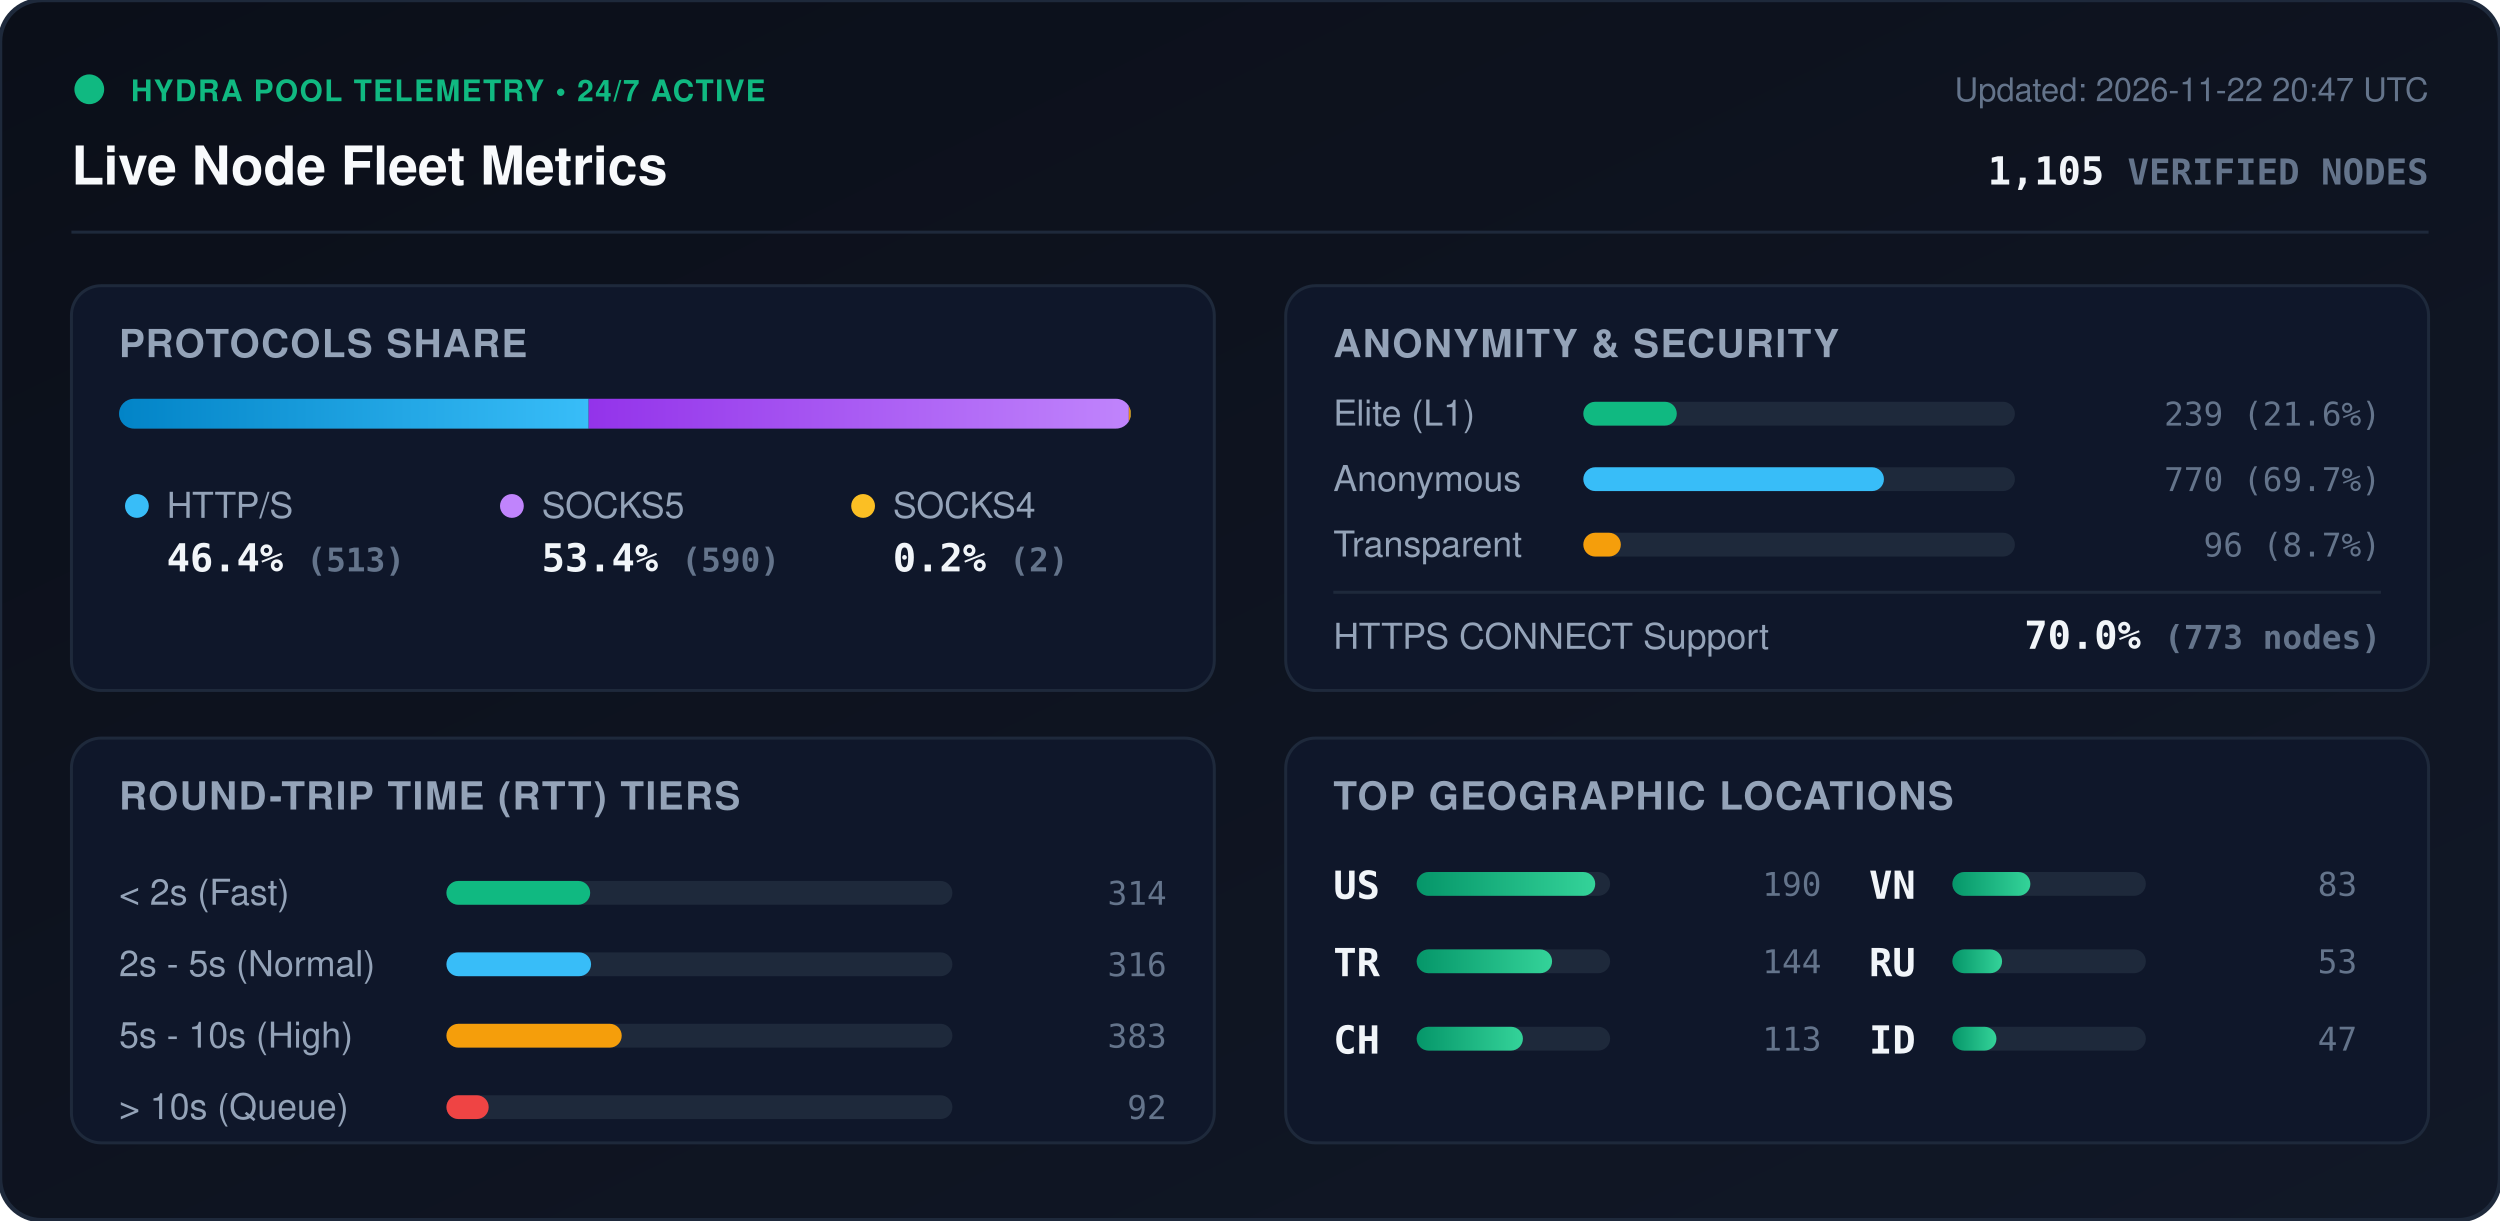
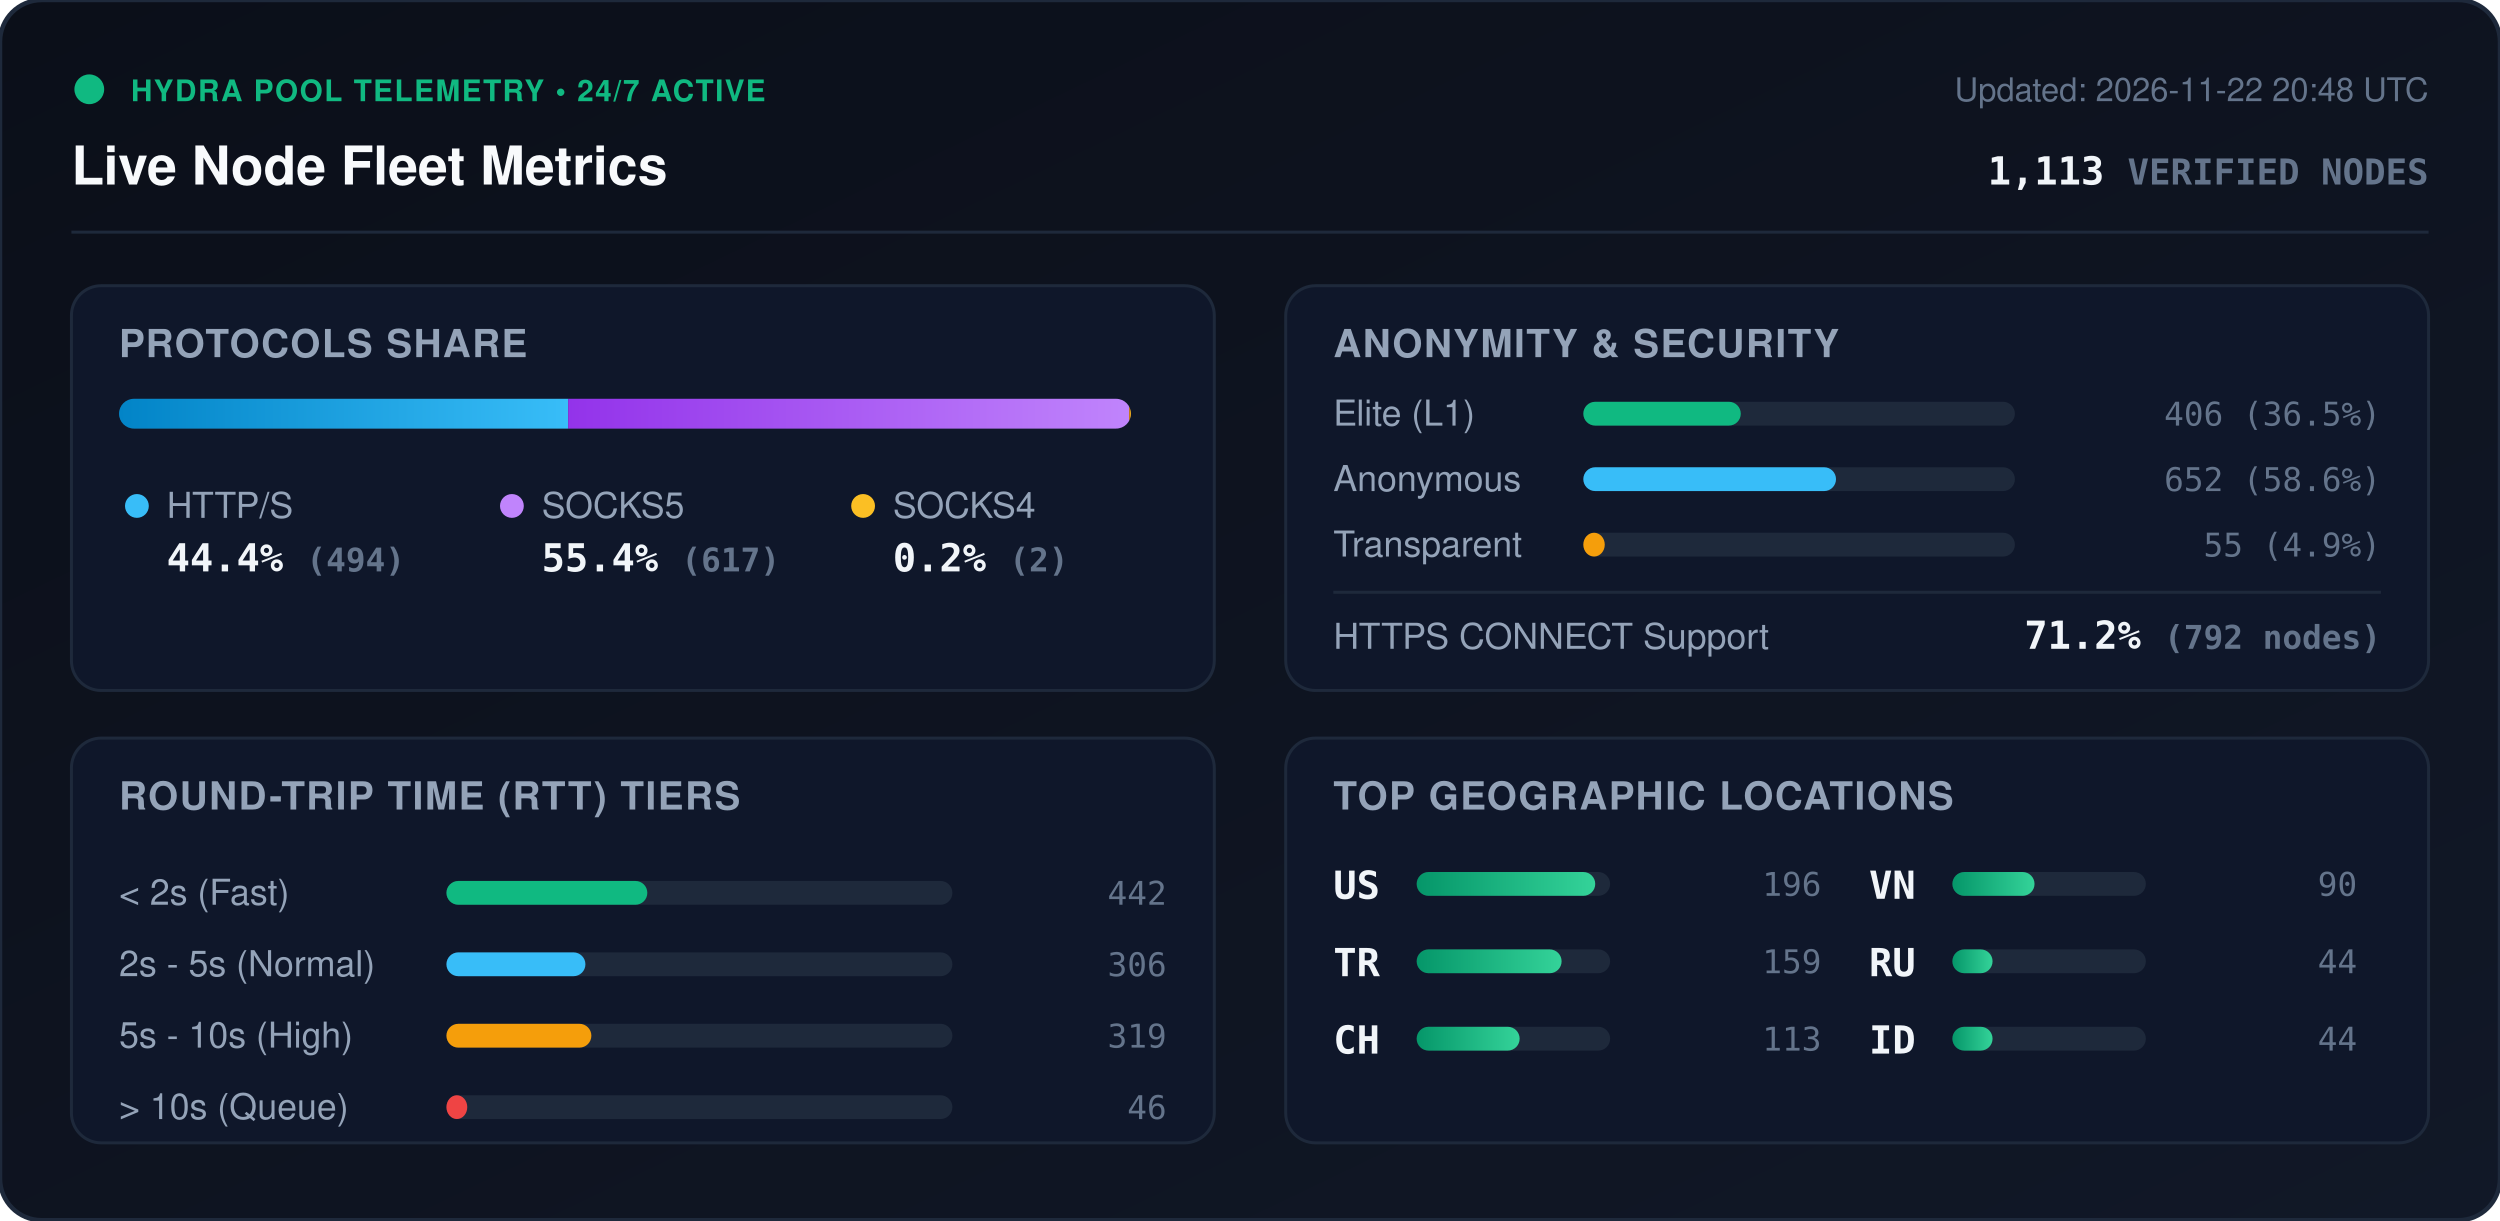
<svg xmlns="http://www.w3.org/2000/svg" viewBox="0 0 840 410" width="840" height="410" style="max-width: 100%; height: auto;">
  <defs>
    <linearGradient id="bg" x1="0%" y1="0%" x2="100%" y2="100%">
      <stop offset="0%" stop-color="#0b0f19" />
      <stop offset="100%" stop-color="#111827" />
    </linearGradient>
    <linearGradient id="bar-http" x1="0%" y1="0%" x2="100%" y2="0%">
      <stop offset="0%" stop-color="#0284c7" />
      <stop offset="100%" stop-color="#38bdf8" />
    </linearGradient>
    <linearGradient id="bar-socks5" x1="0%" y1="0%" x2="100%" y2="0%">
      <stop offset="0%" stop-color="#9333ea" />
      <stop offset="100%" stop-color="#c084fc" />
    </linearGradient>
    <linearGradient id="bar-socks4" x1="0%" y1="0%" x2="100%" y2="0%">
      <stop offset="0%" stop-color="#d97706" />
      <stop offset="100%" stop-color="#fbbf24" />
    </linearGradient>
    <linearGradient id="bar-green" x1="0%" y1="0%" x2="100%" y2="0%">
      <stop offset="0%" stop-color="#059669" />
      <stop offset="100%" stop-color="#34d399" />
    </linearGradient>
    <clipPath id="prog-track-clip">
      <rect width="340.0" height="10" rx="5" />
    </clipPath>
    <style>
      .title { font: 700 18px -apple-system, BlinkMacSystemFont, 'Segoe UI', Helvetica, Arial, sans-serif; fill: #f8fafc; }
      .sub { font: 500 11px -apple-system, BlinkMacSystemFont, 'Segoe UI', Helvetica, Arial, sans-serif; fill: #64748b; }
      .section-hdr { font: 600 13px -apple-system, BlinkMacSystemFont, 'Segoe UI', Helvetica, Arial, sans-serif; fill: #94a3b8; letter-spacing: 0.5px; }
      .metric-val { font: 700 13px -apple-system, BlinkMacSystemFont, 'Segoe UI', Helvetica, Arial, sans-serif; fill: #f1f5f9; }
      .metric-lbl { font: 500 12px -apple-system, BlinkMacSystemFont, 'Segoe UI', Helvetica, Arial, sans-serif; fill: #94a3b8; }
      .badge-txt { font: 700 10px -apple-system, BlinkMacSystemFont, 'Segoe UI', Helvetica, Arial, sans-serif; fill: #10b981; letter-spacing: 0.5px; }
      .mono { font-family: ui-monospace, SFMono-Regular, Menlo, Monaco, Consolas, monospace; }
      .pulse { animation: beacon 2s infinite ease-in-out; }
      @keyframes beacon { 0%, 100% { opacity: 1; } 50% { opacity: 0.35; } }
    </style>
  </defs>
  <rect width="840" height="410" rx="14" fill="url(#bg)" stroke="#1e293b" stroke-width="1.5" />
  <g transform="translate(24, 24)">
    <circle cx="6" cy="6" r="5" fill="#10b981" class="pulse" />
    <text x="20" y="10" class="badge-txt">HYDRA POOL TELEMETRY • 24/7 ACTIVE</text>
    <text x="0" y="38" class="title">Live Node Fleet Metrics</text>
-     <text x="792" y="10" text-anchor="end" class="sub">Updated: 2026-11-22 20:47 UTC</text>
-     <text x="792" y="38" text-anchor="end" class="metric-val mono" fill="#38bdf8">1,105 <tspan font-size="12" fill="#64748b">VERIFIED NODES</tspan>
+     <text x="792" y="10" text-anchor="end" class="sub">Updated: 2026-11-22 20:48 UTC</text>
+     <text x="792" y="38" text-anchor="end" class="metric-val mono" fill="#38bdf8">1,113 <tspan font-size="12" fill="#64748b">VERIFIED NODES</tspan>
    </text>
  </g>
  <line x1="24" y1="78" x2="816" y2="78" stroke="#1e293b" stroke-width="1" />
  <g transform="translate(24, 96)">
    <rect width="384" height="136" rx="10" fill="#0f172a" stroke="#1e293b" />
    <text x="16" y="24" class="section-hdr">PROTOCOLS SHARE</text>
    <g transform="translate(16, 38)">
      <rect width="340.0" height="10" rx="5" fill="#1e293b" />
      <g clip-path="url(#prog-track-clip)">
-         <rect x="0" width="157.8" height="10" fill="url(#bar-http)" />
-         <rect x="157.8" width="181.5" height="10" fill="url(#bar-socks5)" />
-         <rect x="339.3" width="0.6" height="10" fill="url(#bar-socks4)" />
+         <rect x="0" width="150.9" height="10" fill="url(#bar-http)" />
+         <rect x="150.9" width="188.5" height="10" fill="url(#bar-socks5)" />
+         <rect x="339.4" width="0.6" height="10" fill="url(#bar-socks4)" />
      </g>
    </g>
    <g transform="translate(16, 68)">
      <circle cx="6" cy="6" r="4" fill="#38bdf8" />
      <text x="16" y="10" class="metric-lbl">HTTP/S</text>
-       <text x="16" y="28" class="metric-val mono">46.4% <tspan font-size="11" fill="#64748b">(513)</tspan>
+       <text x="16" y="28" class="metric-val mono">44.4% <tspan font-size="11" fill="#64748b">(494)</tspan>
      </text>
      <circle cx="132" cy="6" r="4" fill="#c084fc" />
      <text x="142" y="10" class="metric-lbl">SOCKS5</text>
-       <text x="142" y="28" class="metric-val mono">53.4% <tspan font-size="11" fill="#64748b">(590)</tspan>
+       <text x="142" y="28" class="metric-val mono">55.4% <tspan font-size="11" fill="#64748b">(617)</tspan>
      </text>
      <circle cx="250" cy="6" r="4" fill="#fbbf24" />
      <text x="260" y="10" class="metric-lbl">SOCKS4</text>
      <text x="260" y="28" class="metric-val mono">0.2% <tspan font-size="11" fill="#64748b">(2)</tspan>
      </text>
    </g>
  </g>
  <g transform="translate(432, 96)">
    <rect width="384" height="136" rx="10" fill="#0f172a" stroke="#1e293b" />
    <text x="16" y="24" class="section-hdr">ANONYMITY &amp; SECURITY</text>
    <text x="16" y="47" class="metric-lbl">Elite (L1)</text>
    <rect x="100" y="39" width="145.0" height="8" rx="4" fill="#1e293b" />
-     <rect x="100" y="39" width="31.4" height="8" rx="4" fill="#10b981" />
-     <text x="368" y="47" text-anchor="end" class="mono sub" fill="#e2e8f0">239 (21.6%)</text>
+     <rect x="100" y="39" width="52.9" height="8" rx="4" fill="#10b981" />
+     <text x="368" y="47" text-anchor="end" class="mono sub" fill="#e2e8f0">406 (36.5%)</text>
    <text x="16" y="69" class="metric-lbl">Anonymous</text>
    <rect x="100" y="61" width="145.0" height="8" rx="4" fill="#1e293b" />
-     <rect x="100" y="61" width="101.0" height="8" rx="4" fill="#38bdf8" />
-     <text x="368" y="69" text-anchor="end" class="mono sub" fill="#e2e8f0">770 (69.7%)</text>
+     <rect x="100" y="61" width="84.9" height="8" rx="4" fill="#38bdf8" />
+     <text x="368" y="69" text-anchor="end" class="mono sub" fill="#e2e8f0">652 (58.6%)</text>
    <text x="16" y="91" class="metric-lbl">Transparent</text>
    <rect x="100" y="83" width="145.0" height="8" rx="4" fill="#1e293b" />
-     <rect x="100" y="83" width="12.6" height="8" rx="4" fill="#f59e0b" />
-     <text x="368" y="91" text-anchor="end" class="mono sub" fill="#e2e8f0">96 (8.7%)</text>
+     <rect x="100" y="83" width="7.2" height="8" rx="4" fill="#f59e0b" />
+     <text x="368" y="91" text-anchor="end" class="mono sub" fill="#e2e8f0">55 (4.9%)</text>
    <line x1="16" y1="103" x2="368" y2="103" stroke="#1e293b" stroke-width="1" />
    <text x="16" y="122" class="metric-lbl">HTTPS CONNECT Support</text>
-     <text x="368" y="122" text-anchor="end" class="metric-val mono" fill="#34d399">70.0% <tspan font-size="11" fill="#64748b">(773 nodes)</tspan>
+     <text x="368" y="122" text-anchor="end" class="metric-val mono" fill="#34d399">71.2% <tspan font-size="11" fill="#64748b">(792 nodes)</tspan>
    </text>
  </g>
  <g transform="translate(24, 248)">
    <rect width="384" height="136" rx="10" fill="#0f172a" stroke="#1e293b" />
    <text x="16" y="24" class="section-hdr">ROUND-TRIP TIME (RTT) TIERS</text>
    <g transform="translate(16, 42)">
      <text x="0" y="14" class="metric-lbl">&lt; 2s (Fast)</text>
      <rect x="110" y="6" width="170" height="8" rx="4" fill="#1e293b" />
-       <rect x="110" y="6" width="48.3" height="8" rx="4" fill="#10b981" />
-       <text x="352" y="14" text-anchor="end" class="mono sub">314</text>
+       <rect x="110" y="6" width="67.5" height="8" rx="4" fill="#10b981" />
+       <text x="352" y="14" text-anchor="end" class="mono sub">442</text>
      <text x="0" y="38" class="metric-lbl">2s - 5s (Normal)</text>
      <rect x="110" y="30" width="170" height="8" rx="4" fill="#1e293b" />
-       <rect x="110" y="30" width="48.6" height="8" rx="4" fill="#38bdf8" />
-       <text x="352" y="38" text-anchor="end" class="mono sub">316</text>
+       <rect x="110" y="30" width="46.7" height="8" rx="4" fill="#38bdf8" />
+       <text x="352" y="38" text-anchor="end" class="mono sub">306</text>
      <text x="0" y="62" class="metric-lbl">5s - 10s (High)</text>
      <rect x="110" y="54" width="170" height="8" rx="4" fill="#1e293b" />
-       <rect x="110" y="54" width="58.9" height="8" rx="4" fill="#f59e0b" />
-       <text x="352" y="62" text-anchor="end" class="mono sub">383</text>
+       <rect x="110" y="54" width="48.7" height="8" rx="4" fill="#f59e0b" />
+       <text x="352" y="62" text-anchor="end" class="mono sub">319</text>
      <text x="0" y="86" class="metric-lbl">&gt; 10s (Queue)</text>
      <rect x="110" y="78" width="170" height="8" rx="4" fill="#1e293b" />
-       <rect x="110" y="78" width="14.2" height="8" rx="4" fill="#ef4444" />
-       <text x="352" y="86" text-anchor="end" class="mono sub">92</text>
+       <rect x="110" y="78" width="7.0" height="8" rx="4" fill="#ef4444" />
+       <text x="352" y="86" text-anchor="end" class="mono sub">46</text>
    </g>
  </g>
  <g transform="translate(432, 248)">
    <rect width="384" height="136" rx="10" fill="#0f172a" stroke="#1e293b" />
    <text x="16" y="24" class="section-hdr">TOP GEOGRAPHIC LOCATIONS</text>
    <g transform="translate(16, 42)">
      <g transform="translate(0, 0)">
        <text x="0" y="12" class="mono metric-val" font-size="12">US</text>
        <rect x="28" y="3" width="65" height="8" rx="4" fill="#1e293b" />
        <rect x="28" y="3" width="60.0" height="8" rx="4" fill="url(#bar-green)" />
-         <text x="164" y="11" text-anchor="end" class="mono sub">190</text>
+         <text x="164" y="11" text-anchor="end" class="mono sub">196</text>
      </g>
      <g transform="translate(0, 26)">
        <text x="0" y="12" class="mono metric-val" font-size="12">TR</text>
        <rect x="28" y="3" width="65" height="8" rx="4" fill="#1e293b" />
-         <rect x="28" y="3" width="45.5" height="8" rx="4" fill="url(#bar-green)" />
-         <text x="164" y="11" text-anchor="end" class="mono sub">144</text>
+         <rect x="28" y="3" width="48.7" height="8" rx="4" fill="url(#bar-green)" />
+         <text x="164" y="11" text-anchor="end" class="mono sub">159</text>
      </g>
      <g transform="translate(0, 52)">
        <text x="0" y="12" class="mono metric-val" font-size="12">CH</text>
        <rect x="28" y="3" width="65" height="8" rx="4" fill="#1e293b" />
-         <rect x="28" y="3" width="35.7" height="8" rx="4" fill="url(#bar-green)" />
+         <rect x="28" y="3" width="34.6" height="8" rx="4" fill="url(#bar-green)" />
        <text x="164" y="11" text-anchor="end" class="mono sub">113</text>
      </g>
      <g transform="translate(180, 0)">
        <text x="0" y="12" class="mono metric-val" font-size="12">VN</text>
        <rect x="28" y="3" width="65" height="8" rx="4" fill="#1e293b" />
-         <rect x="28" y="3" width="26.2" height="8" rx="4" fill="url(#bar-green)" />
-         <text x="164" y="11" text-anchor="end" class="mono sub">83</text>
+         <rect x="28" y="3" width="27.6" height="8" rx="4" fill="url(#bar-green)" />
+         <text x="164" y="11" text-anchor="end" class="mono sub">90</text>
      </g>
      <g transform="translate(180, 26)">
        <text x="0" y="12" class="mono metric-val" font-size="12">RU</text>
        <rect x="28" y="3" width="65" height="8" rx="4" fill="#1e293b" />
-         <rect x="28" y="3" width="16.7" height="8" rx="4" fill="url(#bar-green)" />
-         <text x="164" y="11" text-anchor="end" class="mono sub">53</text>
+         <rect x="28" y="3" width="13.5" height="8" rx="4" fill="url(#bar-green)" />
+         <text x="164" y="11" text-anchor="end" class="mono sub">44</text>
      </g>
      <g transform="translate(180, 52)">
        <text x="0" y="12" class="mono metric-val" font-size="12">ID</text>
        <rect x="28" y="3" width="65" height="8" rx="4" fill="#1e293b" />
-         <rect x="28" y="3" width="14.8" height="8" rx="4" fill="url(#bar-green)" />
-         <text x="164" y="11" text-anchor="end" class="mono sub">47</text>
+         <rect x="28" y="3" width="13.5" height="8" rx="4" fill="url(#bar-green)" />
+         <text x="164" y="11" text-anchor="end" class="mono sub">44</text>
      </g>
    </g>
  </g>
</svg>
